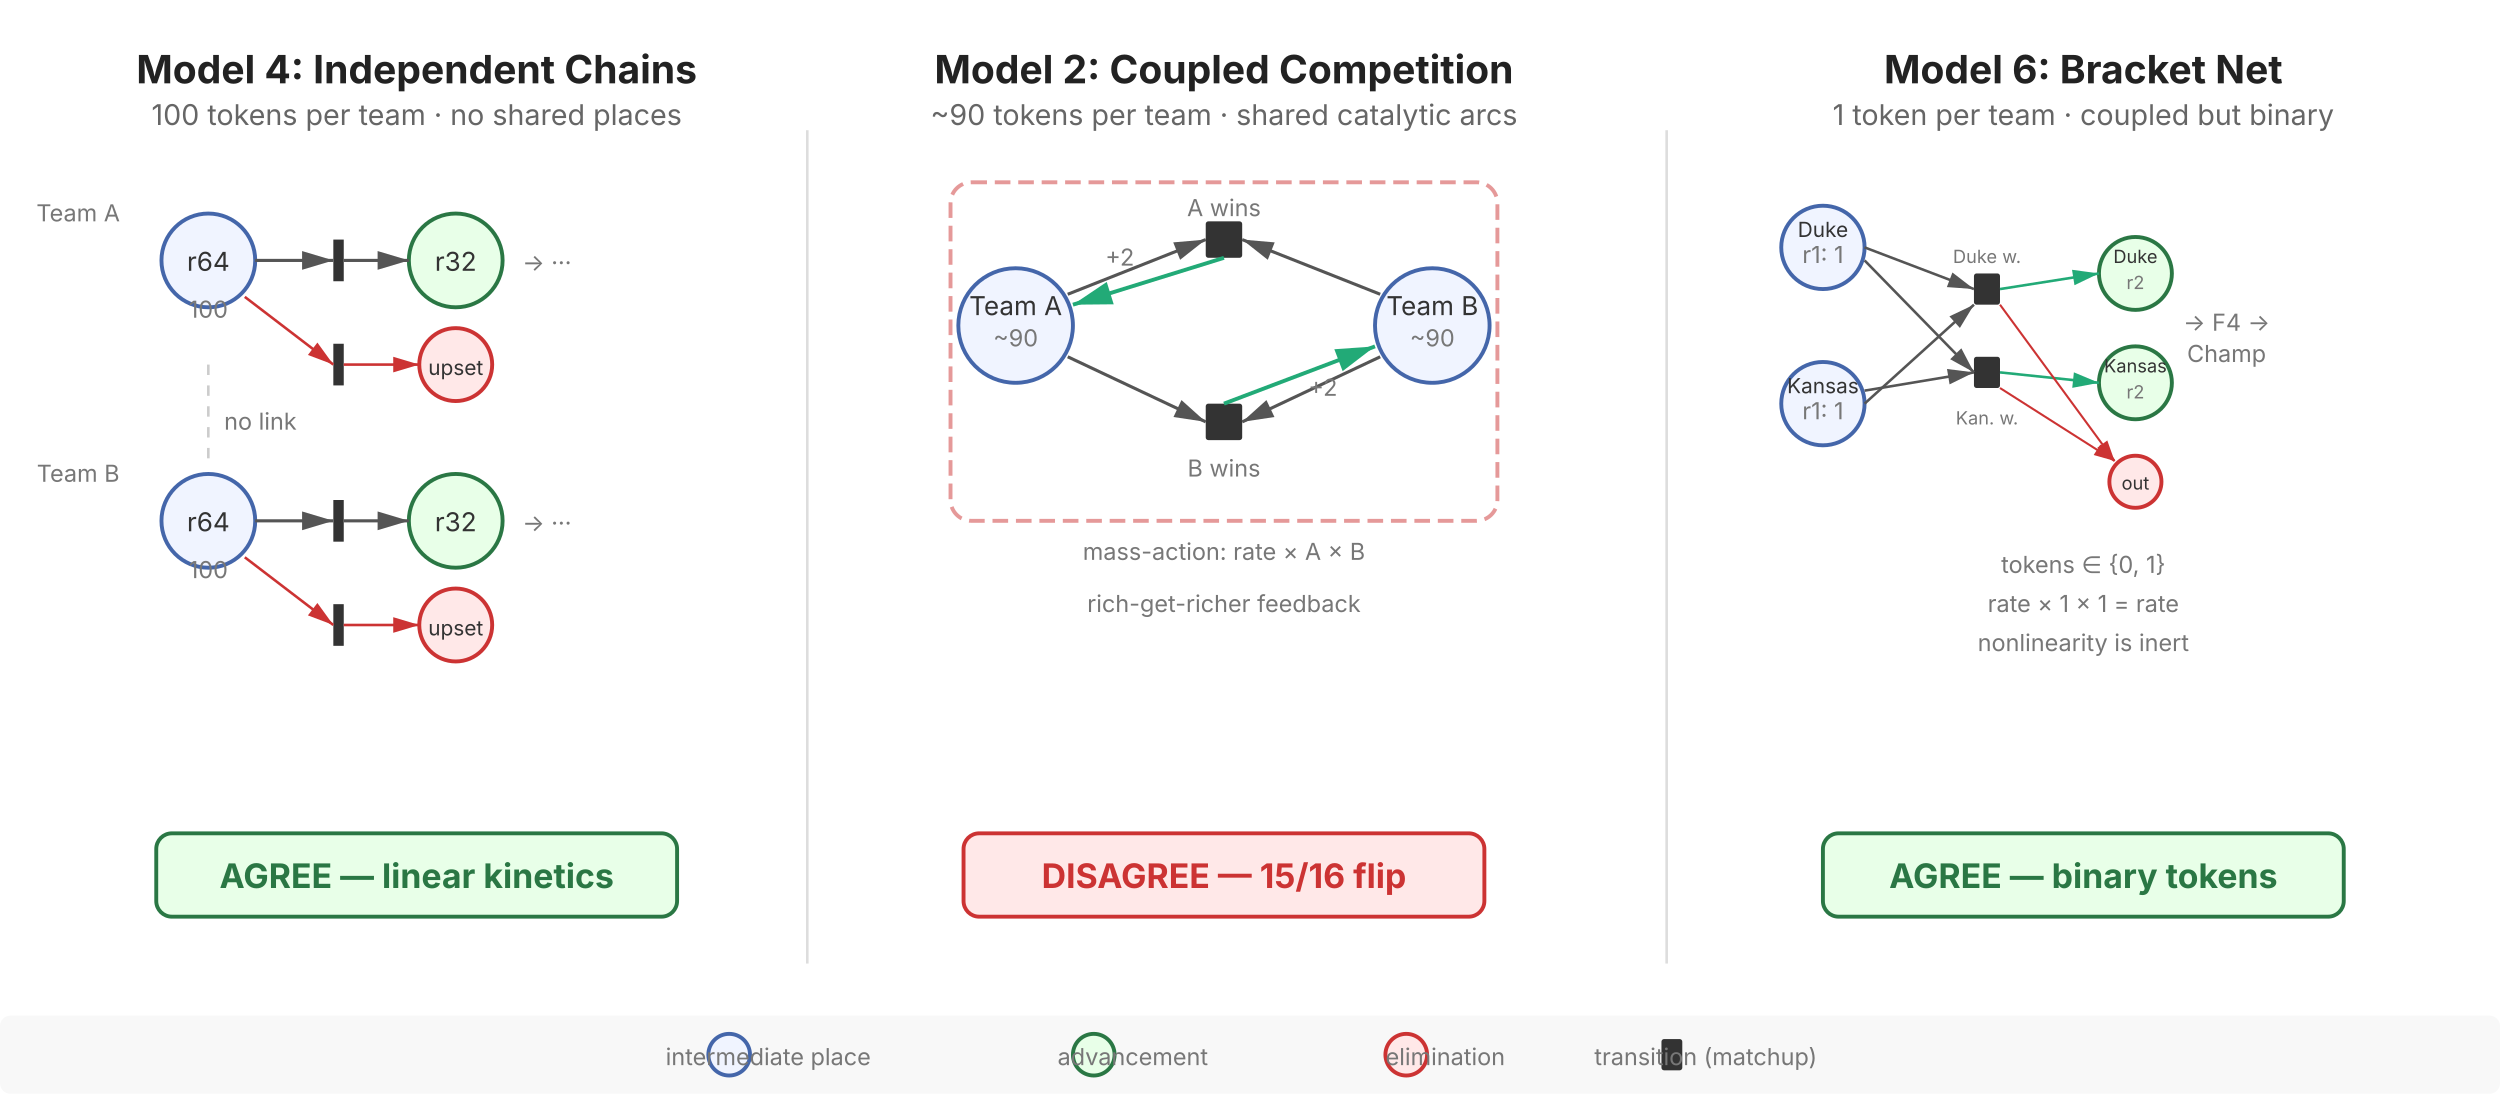
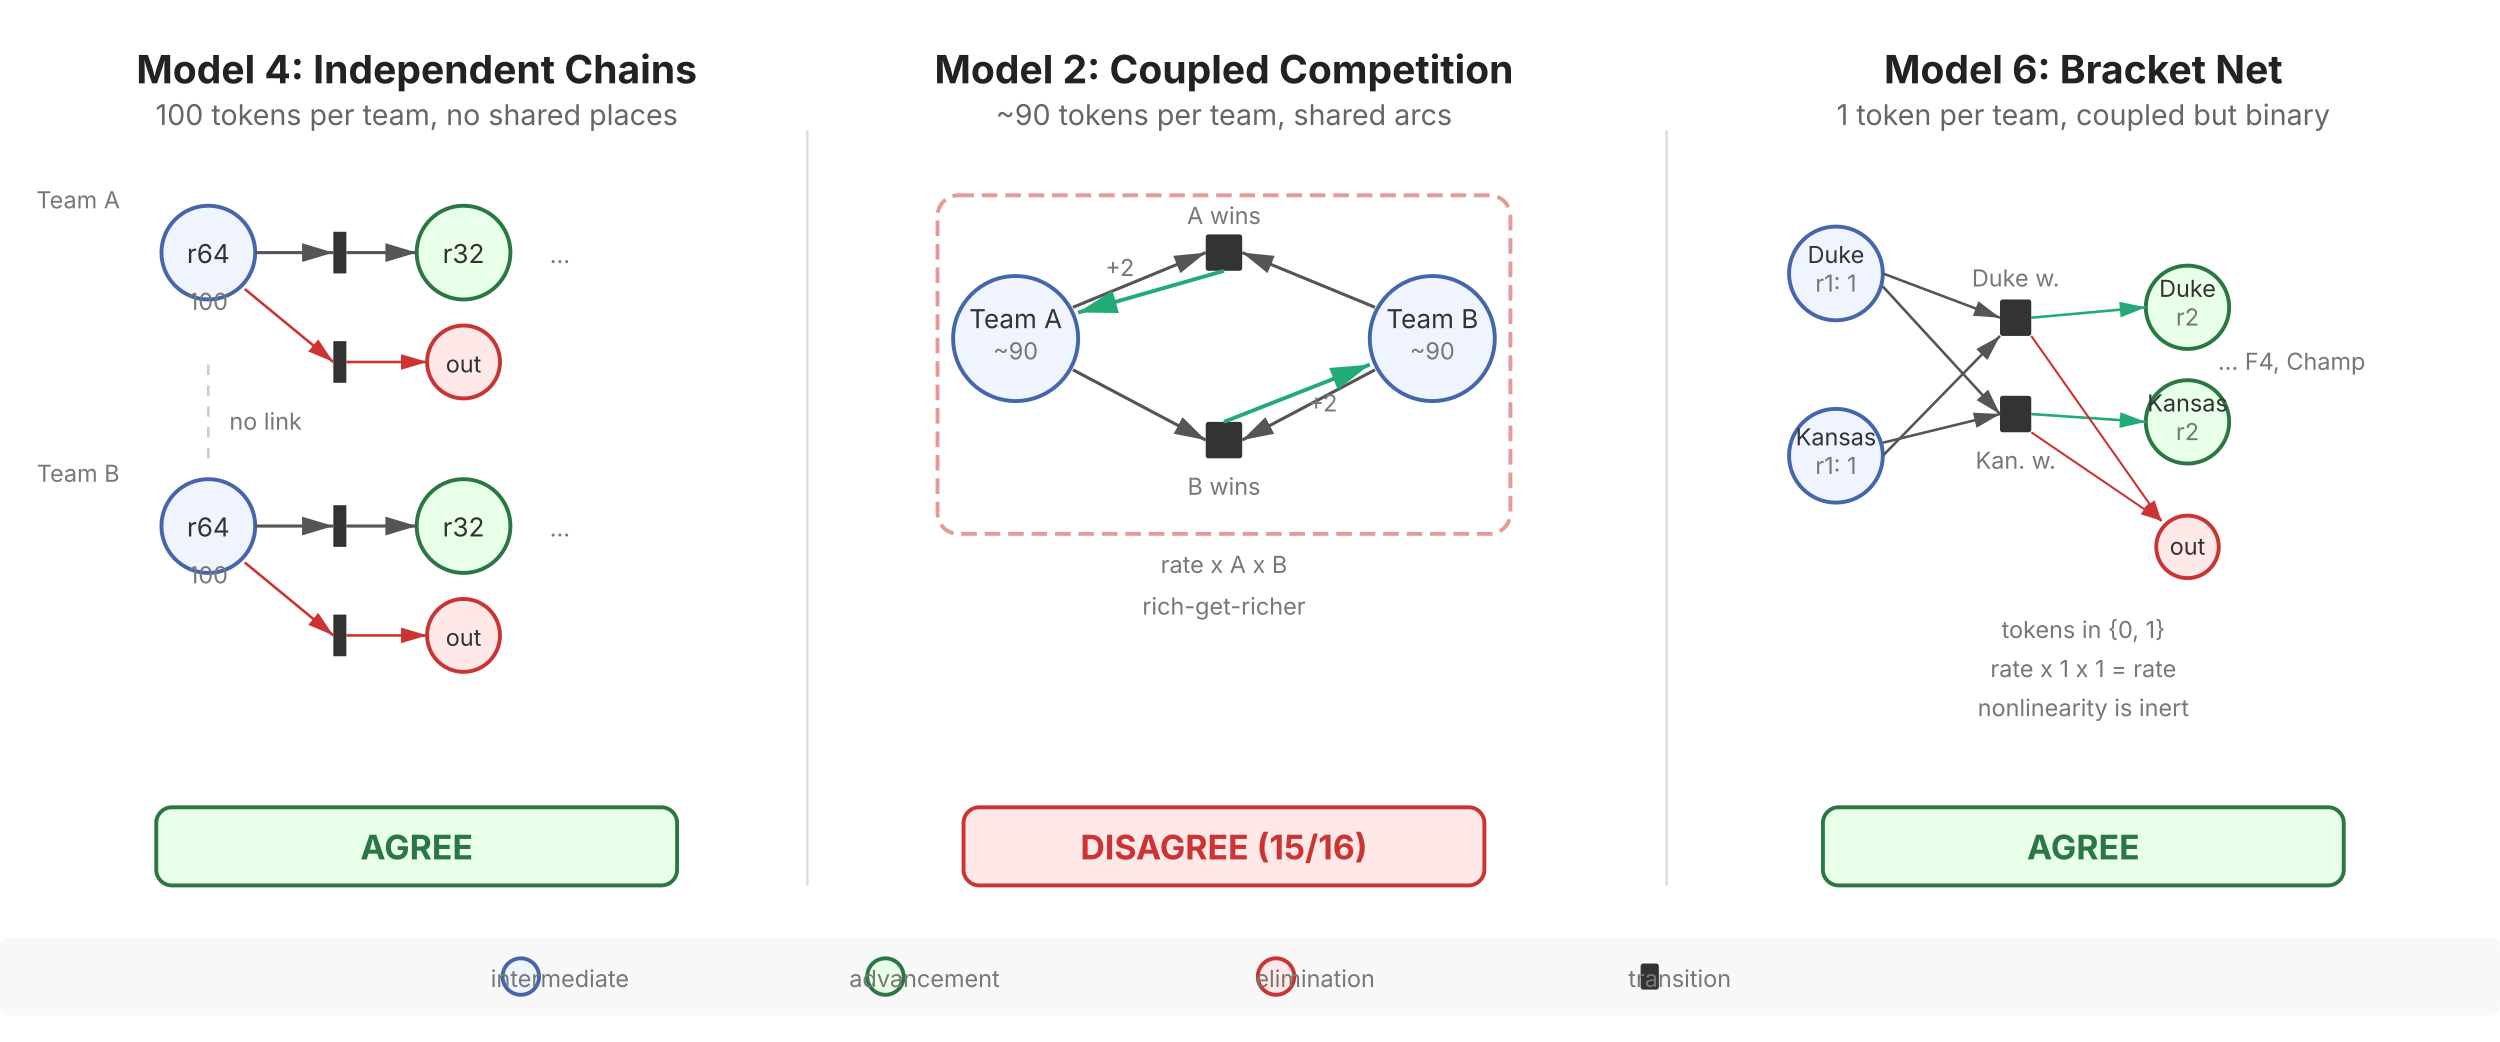
- <svg xmlns="http://www.w3.org/2000/svg" viewBox="0 0 960 420" font-family="system-ui, -apple-system, sans-serif">
+ <svg xmlns="http://www.w3.org/2000/svg" viewBox="0 0 960 400" font-family="system-ui, -apple-system, sans-serif">
  <defs>
    <marker id="arrow" viewBox="0 0 10 6" refX="10" refY="3" markerWidth="10" markerHeight="6" orient="auto">
      <path d="M0,0 L10,3 L0,6 Z" fill="#555" />
    </marker>
    <marker id="arrow-red" viewBox="0 0 10 6" refX="10" refY="3" markerWidth="10" markerHeight="6" orient="auto">
      <path d="M0,0 L10,3 L0,6 Z" fill="#c33" />
    </marker>
    <marker id="arrow-grn" viewBox="0 0 10 6" refX="10" refY="3" markerWidth="10" markerHeight="6" orient="auto">
      <path d="M0,0 L10,3 L0,6 Z" fill="#2a7" />
    </marker>
  </defs>
  <style>
    .title { font-size: 15px; font-weight: 700; fill: #222; }
    .subtitle { font-size: 11px; fill: #666; }
    .place { fill: #f0f4ff; stroke: #4466aa; stroke-width: 1.5; }
    .place-term { fill: #e8ffe8; stroke: #2a7744; stroke-width: 1.5; }
    .place-sink { fill: #ffe8e8; stroke: #cc3333; stroke-width: 1.5; }
    .trans { fill: #333; }
    .label { font-size: 10px; fill: #333; text-anchor: middle; }
    .label-sm { font-size: 9px; fill: #777; text-anchor: middle; }
    .verdict { font-size: 13px; font-weight: 700; text-anchor: middle; }
    .agree { fill: #2a7744; }
    .disagree { fill: #cc3333; }
-     .badge { rx: 4; ry: 4; }
  </style>
  <g transform="translate(20,10)">
    <text x="140" y="22" class="title" text-anchor="middle">Model 4: Independent Chains</text>
-     <text x="140" y="38" class="subtitle" text-anchor="middle">100 tokens per team · no shared places</text>
-     <g transform="translate(0,60)">
+     <text x="140" y="38" class="subtitle" text-anchor="middle">100 tokens per team, no shared places</text>
+     <g transform="translate(0,55)">
      <text x="10" y="15" class="label-sm" text-anchor="start" fill="#555">Team A</text>
-       <circle cx="60" cy="30" r="18" class="place" />
-       <text x="60" y="34" class="label">r64</text>
-       <text x="60" y="52" class="label-sm">100</text>
-       <rect x="108" y="22" width="4" height="16" class="trans" />
-       <line x1="78" y1="30" x2="108" y2="30" stroke="#555" stroke-width="1.2" marker-end="url(#arrow)" />
-       <circle cx="155" cy="30" r="18" class="place-term" />
-       <text x="155" y="34" class="label">r32</text>
-       <line x1="112" y1="30" x2="137" y2="30" stroke="#555" stroke-width="1.2" marker-end="url(#arrow)" />
-       <rect x="108" y="62" width="4" height="16" class="trans" />
-       <line x1="74" y1="44" x2="108" y2="70" stroke="#c33" stroke-width="1" marker-end="url(#arrow-red)" />
-       <circle cx="155" cy="70" r="14" class="place-sink" />
-       <text x="155" y="74" class="label" style="font-size:8px">upset</text>
-       <line x1="112" y1="70" x2="141" y2="70" stroke="#c33" stroke-width="1" marker-end="url(#arrow-red)" />
-       <text x="190" y="34" class="label-sm">→ ···</text>
+       <circle cx="60" cy="32" r="18" class="place" />
+       <text x="60" y="36" class="label">r64</text>
+       <text x="60" y="54" class="label-sm">100</text>
+       <rect x="108" y="24" width="5" height="16" class="trans" />
+       <line x1="78" y1="32" x2="108" y2="32" stroke="#555" stroke-width="1.2" marker-end="url(#arrow)" />
+       <circle cx="158" cy="32" r="18" class="place-term" />
+       <text x="158" y="36" class="label">r32</text>
+       <line x1="113" y1="32" x2="140" y2="32" stroke="#555" stroke-width="1.2" marker-end="url(#arrow)" />
+       <rect x="108" y="66" width="5" height="16" class="trans" />
+       <line x1="74" y1="46" x2="108" y2="74" stroke="#c33" stroke-width="1" marker-end="url(#arrow-red)" />
+       <circle cx="158" cy="74" r="14" class="place-sink" />
+       <text x="158" y="78" class="label" style="font-size:9px">out</text>
+       <line x1="113" y1="74" x2="144" y2="74" stroke="#c33" stroke-width="1" marker-end="url(#arrow-red)" />
+       <text x="195" y="36" class="label-sm">...</text>
    </g>
    <g transform="translate(0,160)">
      <text x="10" y="15" class="label-sm" text-anchor="start" fill="#555">Team B</text>
-       <circle cx="60" cy="30" r="18" class="place" />
-       <text x="60" y="34" class="label">r64</text>
-       <text x="60" y="52" class="label-sm">100</text>
-       <rect x="108" y="22" width="4" height="16" class="trans" />
-       <line x1="78" y1="30" x2="108" y2="30" stroke="#555" stroke-width="1.2" marker-end="url(#arrow)" />
-       <circle cx="155" cy="30" r="18" class="place-term" />
-       <text x="155" y="34" class="label">r32</text>
-       <line x1="112" y1="30" x2="137" y2="30" stroke="#555" stroke-width="1.2" marker-end="url(#arrow)" />
-       <rect x="108" y="62" width="4" height="16" class="trans" />
-       <line x1="74" y1="44" x2="108" y2="70" stroke="#c33" stroke-width="1" marker-end="url(#arrow-red)" />
-       <circle cx="155" cy="70" r="14" class="place-sink" />
-       <text x="155" y="74" class="label" style="font-size:8px">upset</text>
-       <line x1="112" y1="70" x2="141" y2="70" stroke="#c33" stroke-width="1" marker-end="url(#arrow-red)" />
-       <text x="190" y="34" class="label-sm">→ ···</text>
+       <circle cx="60" cy="32" r="18" class="place" />
+       <text x="60" y="36" class="label">r64</text>
+       <text x="60" y="54" class="label-sm">100</text>
+       <rect x="108" y="24" width="5" height="16" class="trans" />
+       <line x1="78" y1="32" x2="108" y2="32" stroke="#555" stroke-width="1.2" marker-end="url(#arrow)" />
+       <circle cx="158" cy="32" r="18" class="place-term" />
+       <text x="158" y="36" class="label">r32</text>
+       <line x1="113" y1="32" x2="140" y2="32" stroke="#555" stroke-width="1.2" marker-end="url(#arrow)" />
+       <rect x="108" y="66" width="5" height="16" class="trans" />
+       <line x1="74" y1="46" x2="108" y2="74" stroke="#c33" stroke-width="1" marker-end="url(#arrow-red)" />
+       <circle cx="158" cy="74" r="14" class="place-sink" />
+       <text x="158" y="78" class="label" style="font-size:9px">out</text>
+       <line x1="113" y1="74" x2="144" y2="74" stroke="#c33" stroke-width="1" marker-end="url(#arrow-red)" />
+       <text x="195" y="36" class="label-sm">...</text>
    </g>
    <line x1="60" y1="130" x2="60" y2="170" stroke="#ccc" stroke-width="1" stroke-dasharray="4,4" />
-     <text x="80" y="155" class="label-sm" fill="#999">no link</text>
-     <rect x="40" y="310" width="200" height="32" rx="6" fill="#e8ffe8" stroke="#2a7744" stroke-width="1.5" />
-     <text x="140" y="331" class="verdict agree">AGREE — linear kinetics</text>
+     <text x="82" y="155" class="label-sm" fill="#999">no link</text>
+     <rect x="40" y="300" width="200" height="30" rx="6" fill="#e8ffe8" stroke="#2a7744" stroke-width="1.5" />
+     <text x="140" y="320" class="verdict agree">AGREE</text>
  </g>
  <g transform="translate(330,10)">
    <text x="140" y="22" class="title" text-anchor="middle">Model 2: Coupled Competition</text>
-     <text x="140" y="38" class="subtitle" text-anchor="middle">~90 tokens per team · shared catalytic arcs</text>
-     <g transform="translate(0,65)">
-       <circle cx="60" cy="50" r="22" class="place" />
+     <text x="140" y="38" class="subtitle" text-anchor="middle">~90 tokens per team, shared arcs</text>
+     <g transform="translate(0,70)">
+       <circle cx="60" cy="50" r="24" class="place" />
      <text x="60" y="46" class="label">Team A</text>
      <text x="60" y="58" class="label-sm">~90</text>
-       <circle cx="220" cy="50" r="22" class="place" />
+       <circle cx="220" cy="50" r="24" class="place" />
      <text x="220" y="46" class="label">Team B</text>
      <text x="220" y="58" class="label-sm">~90</text>
      <rect x="133" y="10" width="14" height="14" class="trans" rx="1" />
-       <text x="140" y="8" class="label-sm">A wins</text>
-       <line x1="80" y1="38" x2="133" y2="17" stroke="#555" stroke-width="1.2" marker-end="url(#arrow)" />
-       <line x1="200" y1="38" x2="147" y2="17" stroke="#555" stroke-width="1.2" marker-end="url(#arrow)" />
-       <line x1="140" y1="24" x2="82" y2="42" stroke="#2a7" stroke-width="1.5" marker-end="url(#arrow-grn)" />
-       <text x="100" y="27" class="label-sm" fill="#2a7">+2</text>
-       <rect x="133" y="80" width="14" height="14" class="trans" rx="1" />
-       <text x="140" y="108" class="label-sm">B wins</text>
-       <line x1="80" y1="62" x2="133" y2="87" stroke="#555" stroke-width="1.2" marker-end="url(#arrow)" />
-       <line x1="200" y1="62" x2="147" y2="87" stroke="#555" stroke-width="1.2" marker-end="url(#arrow)" />
-       <line x1="140" y1="80" x2="198" y2="58" stroke="#2a7" stroke-width="1.5" marker-end="url(#arrow-grn)" />
-       <text x="178" y="77" class="label-sm" fill="#2a7">+2</text>
-       <rect x="35" y="-5" width="210" height="130" rx="8" fill="none" stroke="#cc3333" stroke-width="1.5" stroke-dasharray="6,3" opacity="0.5" />
-       <text x="140" y="140" class="label-sm" fill="#c33">mass-action: rate × A × B</text>
-       <text x="140" y="160" class="label-sm" fill="#c33">rich-get-richer feedback</text>
+       <text x="140" y="6" class="label-sm">A wins</text>
+       <line x1="82" y1="38" x2="133" y2="17" stroke="#555" stroke-width="1.2" marker-end="url(#arrow)" />
+       <line x1="198" y1="38" x2="147" y2="17" stroke="#555" stroke-width="1.2" marker-end="url(#arrow)" />
+       <line x1="140" y1="24" x2="84" y2="40" stroke="#2a7" stroke-width="1.5" marker-end="url(#arrow-grn)" />
+       <text x="100" y="26" class="label-sm" fill="#2a7">+2</text>
+       <rect x="133" y="82" width="14" height="14" class="trans" rx="1" />
+       <text x="140" y="110" class="label-sm">B wins</text>
+       <line x1="82" y1="62" x2="133" y2="89" stroke="#555" stroke-width="1.2" marker-end="url(#arrow)" />
+       <line x1="198" y1="62" x2="147" y2="89" stroke="#555" stroke-width="1.2" marker-end="url(#arrow)" />
+       <line x1="140" y1="82" x2="196" y2="60" stroke="#2a7" stroke-width="1.5" marker-end="url(#arrow-grn)" />
+       <text x="178" y="78" class="label-sm" fill="#2a7">+2</text>
+       <rect x="30" y="-5" width="220" height="130" rx="8" fill="none" stroke="#cc3333" stroke-width="1.5" stroke-dasharray="6,3" opacity="0.5" />
+       <text x="140" y="140" class="label-sm" fill="#c33">rate x A x B</text>
+       <text x="140" y="156" class="label-sm" fill="#c33">rich-get-richer</text>
    </g>
-     <rect x="40" y="310" width="200" height="32" rx="6" fill="#ffe8e8" stroke="#cc3333" stroke-width="1.5" />
-     <text x="140" y="331" class="verdict disagree">DISAGREE — 15/16 flip</text>
+     <rect x="40" y="300" width="200" height="30" rx="6" fill="#ffe8e8" stroke="#cc3333" stroke-width="1.5" />
+     <text x="140" y="320" class="verdict disagree">DISAGREE (15/16)</text>
  </g>
  <g transform="translate(660,10)">
    <text x="140" y="22" class="title" text-anchor="middle">Model 6: Bracket Net</text>
-     <text x="140" y="38" class="subtitle" text-anchor="middle">1 token per team · coupled but binary</text>
-     <g transform="translate(0,55)">
-       <circle cx="40" cy="30" r="16" class="place" />
-       <text x="40" y="26" class="label" style="font-size:8px">Duke</text>
-       <text x="40" y="36" class="label-sm">r1: 1</text>
-       <circle cx="40" cy="90" r="16" class="place" />
-       <text x="40" y="86" class="label" style="font-size:8px">Kansas</text>
-       <text x="40" y="96" class="label-sm">r1: 1</text>
-       <rect x="98" y="40" width="10" height="12" class="trans" rx="1" />
-       <text x="103" y="36" class="label-sm" style="font-size:7px">Duke w.</text>
-       <line x1="56" y1="30" x2="98" y2="46" stroke="#555" stroke-width="1" marker-end="url(#arrow)" />
-       <line x1="56" y1="90" x2="98" y2="52" stroke="#555" stroke-width="1" marker-end="url(#arrow)" />
-       <rect x="98" y="72" width="10" height="12" class="trans" rx="1" />
-       <text x="103" y="98" class="label-sm" style="font-size:7px">Kan. w.</text>
-       <line x1="56" y1="35" x2="98" y2="78" stroke="#555" stroke-width="1" marker-end="url(#arrow)" />
-       <line x1="56" y1="85" x2="98" y2="78" stroke="#555" stroke-width="1" marker-end="url(#arrow)" />
-       <circle cx="160" cy="40" r="14" class="place-term" />
-       <text x="160" y="36" class="label" style="font-size:7px">Duke</text>
-       <text x="160" y="46" class="label-sm" style="font-size:7px">r2</text>
-       <line x1="108" y1="46" x2="146" y2="40" stroke="#2a7" stroke-width="1" marker-end="url(#arrow-grn)" />
-       <circle cx="160" cy="82" r="14" class="place-term" />
-       <text x="160" y="78" class="label" style="font-size:7px">Kansas</text>
-       <text x="160" y="88" class="label-sm" style="font-size:7px">r2</text>
-       <line x1="108" y1="78" x2="146" y2="82" stroke="#2a7" stroke-width="1" marker-end="url(#arrow-grn)" />
-       <circle cx="160" cy="120" r="10" class="place-sink" />
-       <text x="160" y="123" class="label" style="font-size:7px">out</text>
-       <line x1="108" y1="52" x2="152" y2="112" stroke="#c33" stroke-width="0.8" marker-end="url(#arrow-red)" />
-       <line x1="108" y1="84" x2="152" y2="112" stroke="#c33" stroke-width="0.8" marker-end="url(#arrow-red)" />
-       <text x="195" y="62" class="label-sm">→ F4 →</text>
-       <text x="195" y="74" class="label-sm">Champ</text>
-       <text x="140" y="155" class="label-sm" fill="#4466aa">tokens ∈ {0, 1}</text>
-       <text x="140" y="170" class="label-sm" fill="#4466aa">rate × 1 × 1 = rate</text>
-       <text x="140" y="185" class="label-sm" fill="#4466aa">nonlinearity is inert</text>
+     <text x="140" y="38" class="subtitle" text-anchor="middle">1 token per team, coupled but binary</text>
+     <g transform="translate(0,60)">
+       <circle cx="45" cy="35" r="18" class="place" />
+       <text x="45" y="31" class="label" style="font-size:9px">Duke</text>
+       <text x="45" y="42" class="label-sm">r1: 1</text>
+       <circle cx="45" cy="105" r="18" class="place" />
+       <text x="45" y="101" class="label" style="font-size:9px">Kansas</text>
+       <text x="45" y="112" class="label-sm">r1: 1</text>
+       <rect x="108" y="45" width="12" height="14" class="trans" rx="1" />
+       <text x="114" y="40" class="label-sm">Duke w.</text>
+       <line x1="63" y1="35" x2="108" y2="52" stroke="#555" stroke-width="1" marker-end="url(#arrow)" />
+       <line x1="63" y1="105" x2="108" y2="59" stroke="#555" stroke-width="1" marker-end="url(#arrow)" />
+       <rect x="108" y="82" width="12" height="14" class="trans" rx="1" />
+       <text x="114" y="110" class="label-sm">Kan. w.</text>
+       <line x1="63" y1="40" x2="108" y2="89" stroke="#555" stroke-width="1" marker-end="url(#arrow)" />
+       <line x1="63" y1="100" x2="108" y2="89" stroke="#555" stroke-width="1" marker-end="url(#arrow)" />
+       <circle cx="180" cy="48" r="16" class="place-term" />
+       <text x="180" y="44" class="label" style="font-size:9px">Duke</text>
+       <text x="180" y="55" class="label-sm">r2</text>
+       <line x1="120" y1="52" x2="164" y2="48" stroke="#2a7" stroke-width="1" marker-end="url(#arrow-grn)" />
+       <circle cx="180" cy="92" r="16" class="place-term" />
+       <text x="180" y="88" class="label" style="font-size:9px">Kansas</text>
+       <text x="180" y="99" class="label-sm">r2</text>
+       <line x1="120" y1="89" x2="164" y2="92" stroke="#2a7" stroke-width="1" marker-end="url(#arrow-grn)" />
+       <circle cx="180" cy="140" r="12" class="place-sink" />
+       <text x="180" y="143" class="label" style="font-size:9px">out</text>
+       <line x1="120" y1="59" x2="170" y2="130" stroke="#c33" stroke-width="0.8" marker-end="url(#arrow-red)" />
+       <line x1="120" y1="96" x2="170" y2="130" stroke="#c33" stroke-width="0.8" marker-end="url(#arrow-red)" />
+       <text x="220" y="72" class="label-sm">... F4, Champ</text>
+       <text x="140" y="175" class="label-sm" fill="#4466aa">tokens in {0, 1}</text>
+       <text x="140" y="190" class="label-sm" fill="#4466aa">rate x 1 x 1 = rate</text>
+       <text x="140" y="205" class="label-sm" fill="#4466aa">nonlinearity is inert</text>
    </g>
-     <rect x="40" y="310" width="200" height="32" rx="6" fill="#e8ffe8" stroke="#2a7744" stroke-width="1.5" />
-     <text x="140" y="331" class="verdict agree">AGREE — binary tokens</text>
+     <rect x="40" y="300" width="200" height="30" rx="6" fill="#e8ffe8" stroke="#2a7744" stroke-width="1.5" />
+     <text x="140" y="320" class="verdict agree">AGREE</text>
  </g>
-   <line x1="310" y1="50" x2="310" y2="370" stroke="#ddd" stroke-width="1" />
-   <line x1="640" y1="50" x2="640" y2="370" stroke="#ddd" stroke-width="1" />
-   <rect x="0" y="390" width="960" height="30" fill="#f8f8f8" rx="4" />
-   <circle cx="280" cy="405" r="8" class="place" />
-   <text x="295" y="409" class="label-sm" text-anchor="start">intermediate place</text>
-   <circle cx="420" cy="405" r="8" class="place-term" />
-   <text x="435" y="409" class="label-sm" text-anchor="start">advancement</text>
-   <circle cx="540" cy="405" r="8" class="place-sink" />
-   <text x="555" y="409" class="label-sm" text-anchor="start">elimination</text>
-   <rect x="638" y="399" width="8" height="12" class="trans" rx="1" />
-   <text x="655" y="409" class="label-sm" text-anchor="start">transition (matchup)</text>
+   <line x1="310" y1="50" x2="310" y2="340" stroke="#ddd" stroke-width="1" />
+   <line x1="640" y1="50" x2="640" y2="340" stroke="#ddd" stroke-width="1" />
+   <rect x="0" y="360" width="960" height="30" fill="#f8f8f8" rx="4" />
+   <circle cx="200" cy="375" r="7" class="place" />
+   <text x="215" y="379" class="label-sm" text-anchor="start">intermediate</text>
+   <circle cx="340" cy="375" r="7" class="place-term" />
+   <text x="355" y="379" class="label-sm" text-anchor="start">advancement</text>
+   <circle cx="490" cy="375" r="7" class="place-sink" />
+   <text x="505" y="379" class="label-sm" text-anchor="start">elimination</text>
+   <rect x="630" y="370" width="7" height="10" class="trans" rx="1" />
+   <text x="645" y="379" class="label-sm" text-anchor="start">transition</text>
</svg>
